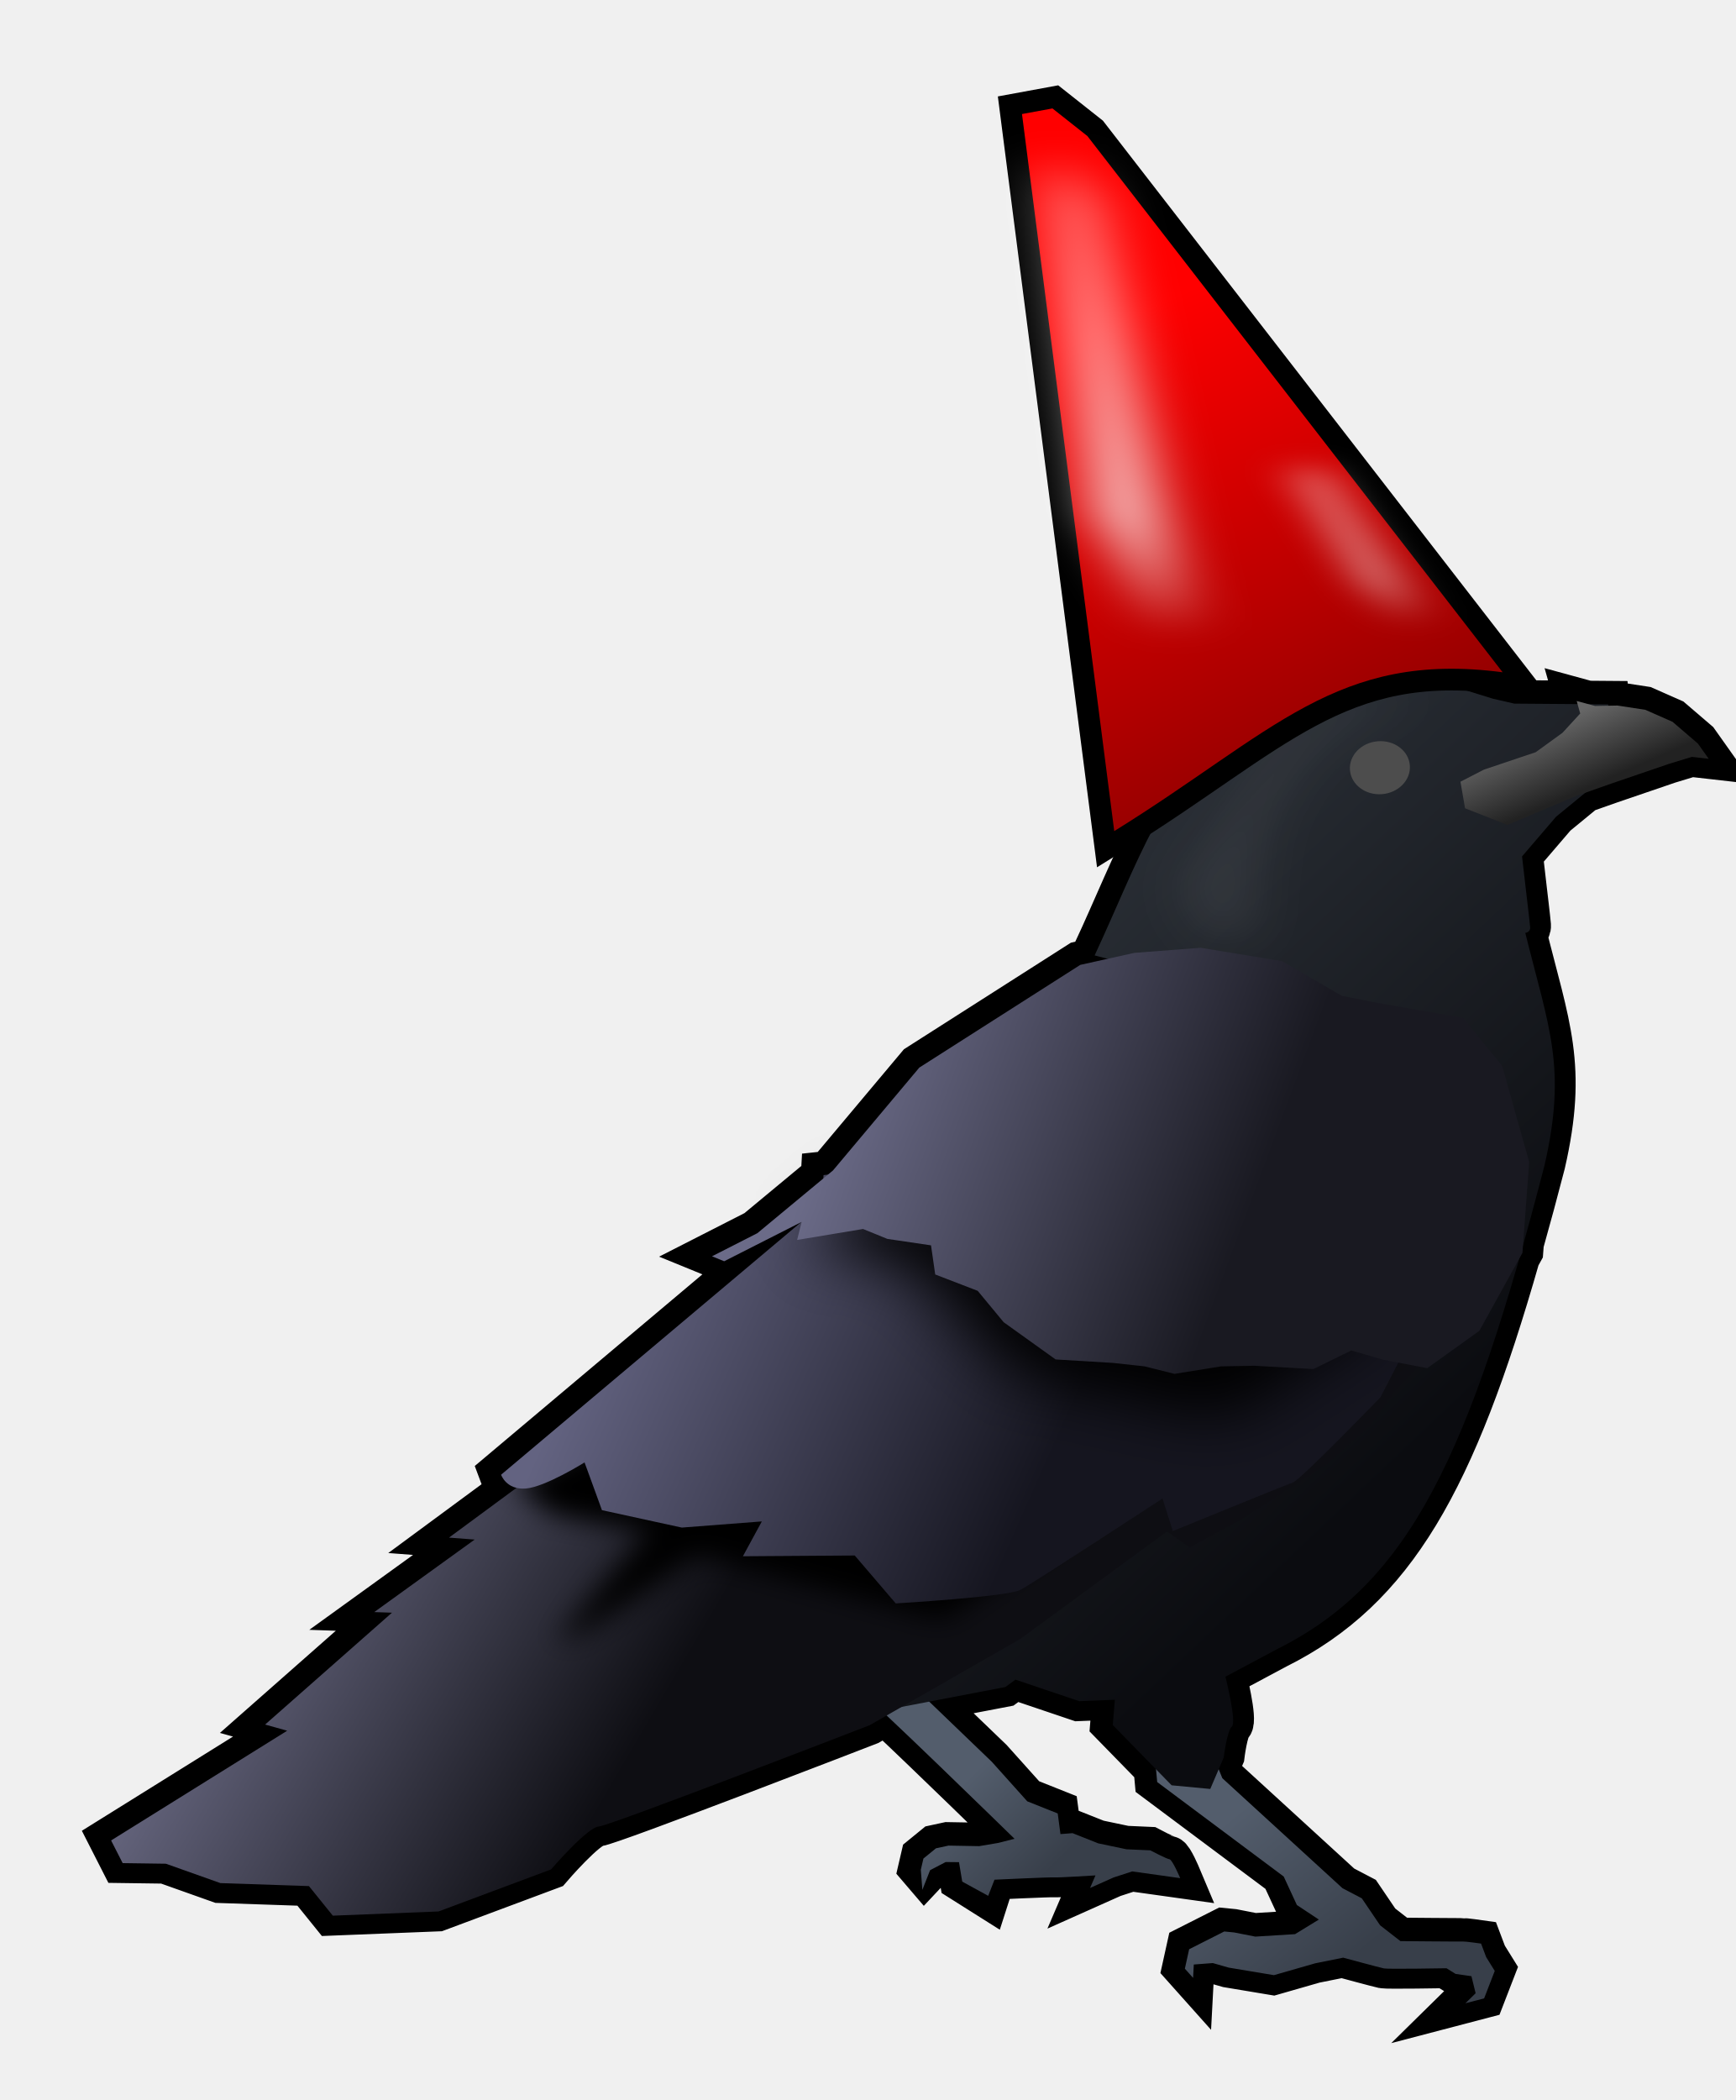
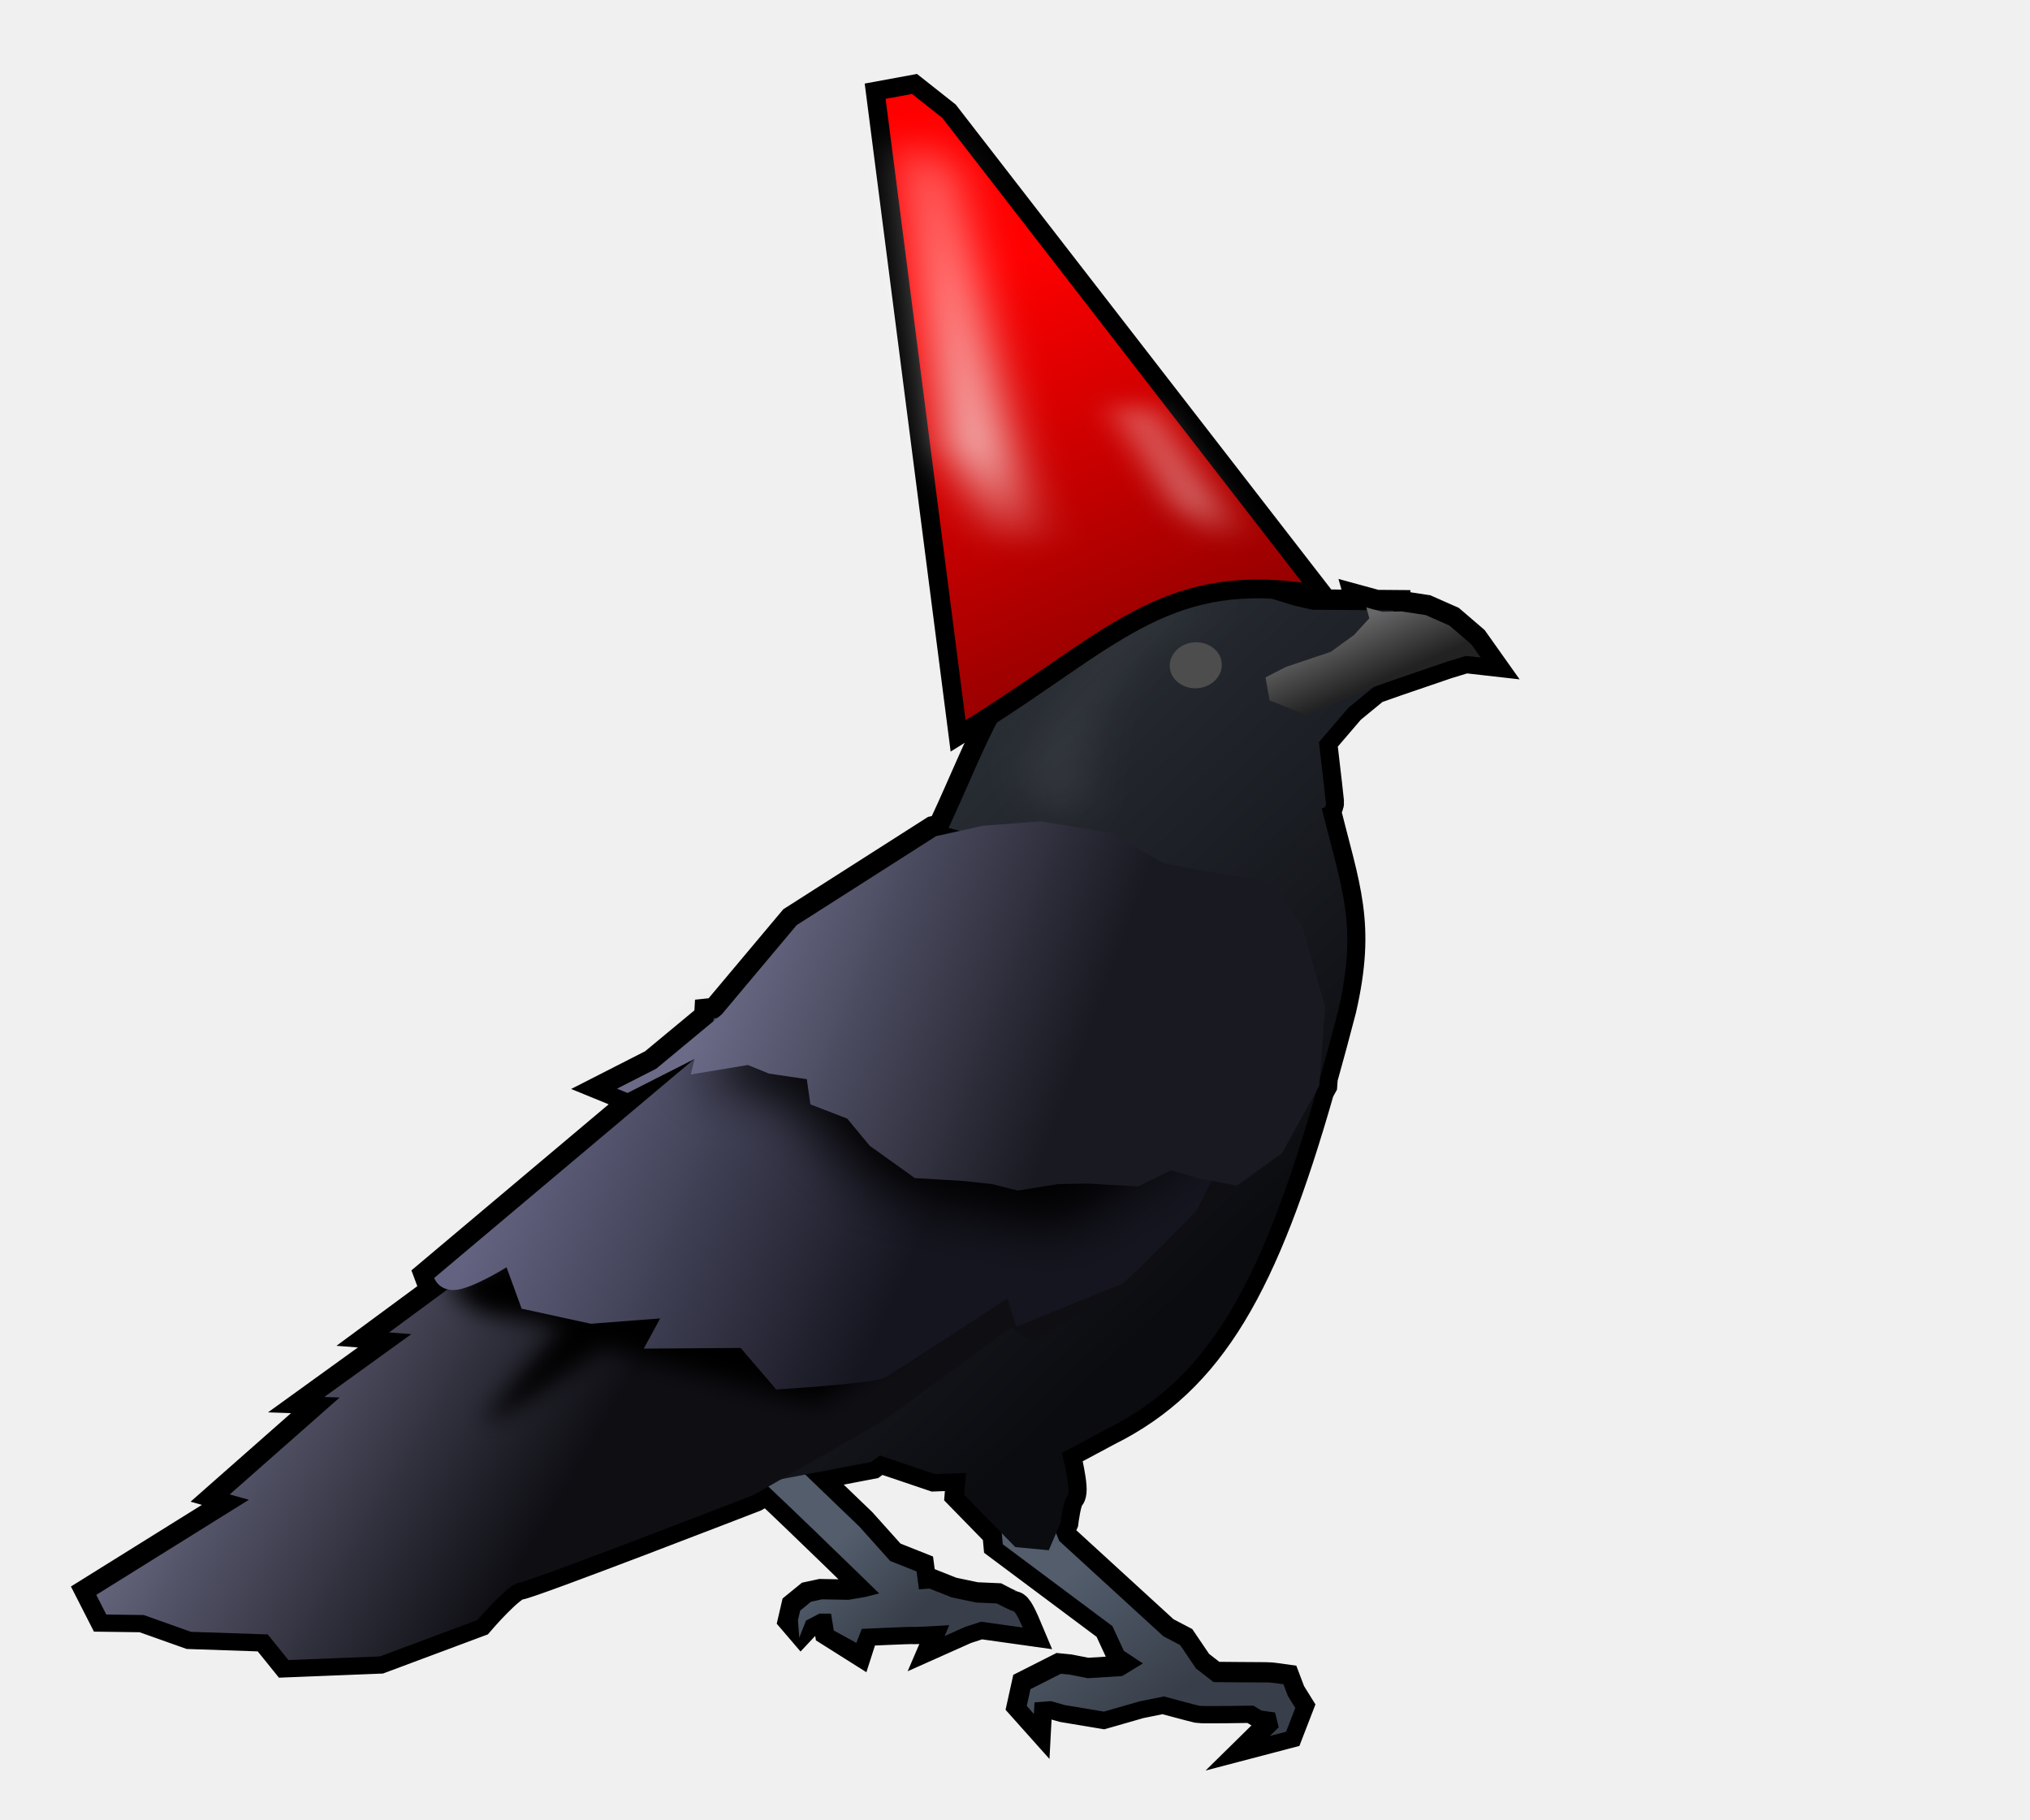
- <svg xmlns="http://www.w3.org/2000/svg" xmlns:xlink="http://www.w3.org/1999/xlink" width="100mm" height="121mm" viewBox="0 0 100 121" version="1.1" id="svg1" xml:space="preserve">
+ <svg xmlns="http://www.w3.org/2000/svg" xmlns:xlink="http://www.w3.org/1999/xlink" width="135mm" height="121mm" viewBox="0 0 135 121" version="1.1" id="svg1" xml:space="preserve">
  <defs id="defs1">
    <linearGradient id="linearGradient24">
      <stop style="stop-color:#535d6c;stop-opacity:1;" offset="0" id="stop24" />
      <stop style="stop-color:#383f4a;stop-opacity:1;" offset="1" id="stop25" />
    </linearGradient>
    <linearGradient id="linearGradient22">
      <stop style="stop-color:#535d6c;stop-opacity:1;" offset="0" id="stop22" />
      <stop style="stop-color:#383f4a;stop-opacity:1;" offset="1" id="stop23" />
    </linearGradient>
    <linearGradient id="linearGradient18">
      <stop style="stop-color:#0b0c10;stop-opacity:1;" offset="0" id="stop18" />
      <stop style="stop-color:#2a2f36;stop-opacity:1;" offset="1" id="stop19" />
    </linearGradient>
    <linearGradient id="linearGradient15">
      <stop style="stop-color:#0e0e13;stop-opacity:1;" offset="0" id="stop15" />
      <stop style="stop-color:#62627a;stop-opacity:1;" offset="1" id="stop16" />
    </linearGradient>
    <linearGradient id="linearGradient13">
      <stop style="stop-color:#15151f;stop-opacity:1;" offset="0" id="stop13" />
      <stop style="stop-color:#636381;stop-opacity:1;" offset="1" id="stop14" />
    </linearGradient>
    <linearGradient id="linearGradient11">
      <stop style="stop-color:#191921;stop-opacity:1;" offset="0" id="stop11" />
      <stop style="stop-color:#6b6b88;stop-opacity:1;" offset="1" id="stop12" />
    </linearGradient>
    <linearGradient id="linearGradient5">
      <stop style="stop-color:#676767;stop-opacity:1;" offset="0" id="stop5" />
      <stop style="stop-color:#222222;stop-opacity:1;" offset="1" id="stop6" />
    </linearGradient>
    <linearGradient xlink:href="#linearGradient5" id="linearGradient6" x1="95.693" y1="119.819" x2="97.092" y2="123.87" gradientUnits="userSpaceOnUse" gradientTransform="rotate(-4.397031,-938.3312,130.8927)" />
    <linearGradient xlink:href="#linearGradient11" id="linearGradient12" x1="76.071" y1="142.364" x2="53.722" y2="132.05" gradientUnits="userSpaceOnUse" gradientTransform="rotate(-4.397031,-938.3312,130.8927)" />
    <linearGradient xlink:href="#linearGradient13" id="linearGradient14" x1="61.244" y1="160.63" x2="37.283" y2="147.737" gradientUnits="userSpaceOnUse" gradientTransform="rotate(-4.397031,-938.3312,130.8927)" />
    <linearGradient xlink:href="#linearGradient15" id="linearGradient16" x1="38.573" y1="171.912" x2="19.555" y2="158.696" gradientUnits="userSpaceOnUse" gradientTransform="rotate(-4.397031,-938.3312,130.8927)" />
    <linearGradient xlink:href="#linearGradient18" id="linearGradient19" x1="75.75" y1="62.483" x2="51.375" y2="32.398" gradientUnits="userSpaceOnUse" gradientTransform="rotate(-4.397031,386.0603,33.76614)" />
    <filter style="color-interpolation-filters:sRGB" id="filter21" x="-0.053" y="-0.153" width="1.105" height="1.306">
      <feGaussianBlur stdDeviation="0.789" id="feGaussianBlur21" />
    </filter>
    <filter style="color-interpolation-filters:sRGB" id="filter22" x="-0.135" y="-0.304" width="1.271" height="1.609">
      <feGaussianBlur stdDeviation="1.884" id="feGaussianBlur22" />
    </filter>
    <linearGradient xlink:href="#linearGradient22" id="linearGradient23" x1="66.596" y1="80.21" x2="72.752" y2="89.054" gradientUnits="userSpaceOnUse" gradientTransform="rotate(-4.397031,386.0603,33.76614)" />
    <linearGradient xlink:href="#linearGradient24" id="linearGradient25" x1="51.508" y1="76.915" x2="56.103" y2="82.291" gradientUnits="userSpaceOnUse" gradientTransform="rotate(-4.397031,386.0603,33.76614)" />
    <filter style="color-interpolation-filters:sRGB" id="filter25" x="-0.203" y="-0.225" width="1.407" height="1.45">
      <feGaussianBlur stdDeviation="1.245" id="feGaussianBlur25" />
    </filter>
    <linearGradient xlink:href="#linearGradient18-6" id="linearGradient19-8" x1="50.72" y1="14.607" x2="52.154" y2="43.462" gradientUnits="userSpaceOnUse" gradientTransform="rotate(-18.45515,67.2138,-37.21186)" />
    <linearGradient id="linearGradient18-6">
      <stop style="stop-color:#ff0000;stop-opacity:1;" offset="0" id="stop18-5" />
      <stop style="stop-color:#910000;stop-opacity:1;" offset="1" id="stop19-7" />
    </linearGradient>
    <filter style="color-interpolation-filters:sRGB" id="filter13" x="-0.614" y="-0.129" width="2.228" height="1.259">
      <feGaussianBlur stdDeviation="1.624" id="feGaussianBlur13" />
    </filter>
    <filter style="color-interpolation-filters:sRGB" id="filter14" x="-0.666" y="-0.251" width="2.332" height="1.502">
      <feGaussianBlur stdDeviation="1.247" id="feGaussianBlur14" />
    </filter>
  </defs>
  <g id="layer1">
-     <path id="path10-6" style="fill:#000000;fill-opacity:1;stroke:#000000;stroke-width:2.5;stroke-opacity:1;paint-order:markers stroke fill" d="m 77.368,38.708 c -1.799,0.173 -2.948,0.844 -5.881,2.327 -4.594,4.071 -5.898,8.409 -8.456,13.91 l 0.745,0.195 -1.575,0.35 -9.274,5.917 -4.974,5.926 -0.291,0.242 -0.254,0.027 -0.011,0.193 -3.804,3.155 -2.612,1.332 0.7,0.286 4.429,-2.248 -17.284,14.549 c 0,0 0.206,0.585 0.895,0.752 l -3.897,2.873 1.48,0.113 -5.787,4.178 1.021,0.035 -7.31,6.444 1.272,0.355 -10.148,6.323 0.666,1.307 2.491,0.034 3.14,1.116 5.104,0.174 1.375,1.704 6.09,-0.242 6.488,-2.422 c 0,0 2.076,-2.422 2.751,-2.474 0.675,-0.052 15.615,-5.839 15.615,-5.839 l 0.973,-0.557 c 2.524,2.37 7.37,7.103 7.37,7.103 l -0.949,0.24 -1.087,0.184 -1.77,-0.031 -0.722,0.156 -0.722,0.589 -0.15,0.645 0.267,0.312 0.269,-0.286 0.898,-0.47 0.768,0.008 0.186,1.12 1.517,0.957 0.342,-1.067 c 0,0 3.324,-0.156 3.459,-0.133 0.135,0.023 2.36,-0.115 2.36,-0.115 l -0.311,0.725 1.355,-0.605 1.074,-0.35 2.765,0.388 c 0,0 -0.449,-1.067 -0.617,-1.087 -0.168,-0.02 -1.107,-0.515 -1.107,-0.515 l -1.372,-0.061 -1.627,-0.342 -1.48,-0.587 -0.697,0.054 -0.158,-1.189 -1.755,-0.699 -2.044,-2.278 -3.606,-3.466 4.39,-0.841 0.577,-0.425 3.677,1.242 2.051,-0.082 -0.117,1.457 2.491,2.551 0.067,0.733 7.291,5.444 0.76,1.643 1.265,0.837 -1.37,0.839 -2.291,0.142 -1.22,-0.239 -0.571,-0.056 -2.023,1.023 -0.247,1.12 0.474,0.531 0.041,-0.77 1.094,-0.084 0.921,0.263 2.603,0.434 2.382,-0.684 1.61,-0.324 c 0,0 2.113,0.572 2.35,0.62 0.237,0.049 3.602,-0.01 3.602,-0.01 l 0.526,0.327 0.911,0.13 0.242,0.982 -0.589,0.579 1.08,-0.283 0.612,-1.582 -0.495,-0.796 -0.294,-0.778 c 0,0 -0.911,-0.13 -1.043,-0.12 -0.133,0.01 -3.605,-0.023 -3.605,-0.023 l -1.171,-0.911 -1.053,-1.554 -1.112,-0.582 -6.926,-6.339 -0.209,-0.515 0.29,-0.677 c 0,0 0.187,-1.538 0.472,-1.789 0.286,-0.251 -0.373,-2.867 -0.373,-2.867 l 3.001,-1.603 c 6.768,-3.38 10.243,-9.603 13.926,-22.48 l 0.188,-0.34 0.034,-0.453 c 0.408,-1.451 0.818,-2.959 1.237,-4.58 1.297,-5.651 0.264,-7.886 -1.107,-13.403 0,0 0.303,-0.023 0.28,-0.326 -0.023,-0.303 -0.239,-2.115 -0.239,-2.115 l -0.227,-1.963 1.958,-2.284 1.692,-1.389 1.491,-0.525 3.348,-1.144 1.3,-0.395 0.969,0.11 -0.621,-0.876 -1.463,-1.254 -1.568,-0.692 -1.607,-0.246 -0.525,0.01 -0.006,-0.079 -1.136,-0.009 -0.681,-0.186 0.051,0.181 -3.648,-0.028 -1.241,-0.285 -4.137,-1.282 c -2.075,-0.187 -3.389,-0.263 -4.469,-0.16 z" />
+     <path id="path10-6" style="fill:#000000;fill-opacity:1;stroke:#000000;stroke-width:2.5;stroke-opacity:1;paint-order:markers stroke fill" d="m 77.368,38.708 c -1.799,0.173 -2.948,0.844 -5.881,2.327 -4.594,4.071 -5.898,8.409 -8.456,13.91 l 0.745,0.195 -1.575,0.35 -9.274,5.917 -4.974,5.926 -0.291,0.242 -0.254,0.027 -0.011,0.193 -3.804,3.155 -2.612,1.332 0.7,0.286 4.429,-2.248 -17.284,14.549 c 0,0 0.206,0.585 0.895,0.752 l -3.897,2.873 1.48,0.113 -5.787,4.178 1.021,0.035 -7.31,6.444 1.272,0.355 -10.148,6.323 0.666,1.307 2.491,0.034 3.14,1.116 5.104,0.174 1.375,1.704 6.09,-0.242 6.488,-2.422 c 0,0 2.076,-2.422 2.751,-2.474 0.675,-0.052 15.615,-5.839 15.615,-5.839 l 0.973,-0.557 c 2.524,2.37 7.37,7.103 7.37,7.103 l -0.949,0.24 -1.087,0.184 -1.77,-0.031 -0.722,0.156 -0.722,0.589 -0.15,0.645 0.267,0.312 0.269,-0.286 0.898,-0.47 0.768,0.008 0.186,1.12 1.517,0.957 0.342,-1.067 c 0,0 3.324,-0.156 3.459,-0.133 0.135,0.023 2.36,-0.115 2.36,-0.115 l -0.311,0.725 1.355,-0.605 1.074,-0.35 2.765,0.388 c 0,0 -0.449,-1.067 -0.617,-1.087 -0.168,-0.02 -1.107,-0.515 -1.107,-0.515 l -1.372,-0.061 -1.627,-0.342 -1.48,-0.587 -0.697,0.054 -0.158,-1.189 -1.755,-0.699 -2.044,-2.278 -3.606,-3.466 4.39,-0.841 0.577,-0.425 3.677,1.242 2.051,-0.082 -0.117,1.457 2.491,2.551 0.067,0.733 7.291,5.444 0.76,1.643 1.265,0.837 -1.37,0.839 -2.291,0.142 -1.22,-0.239 -0.571,-0.056 -2.023,1.023 -0.247,1.12 0.474,0.531 0.041,-0.77 1.094,-0.084 0.921,0.263 2.603,0.434 2.382,-0.684 1.61,-0.324 c 0,0 2.113,0.572 2.35,0.62 0.237,0.049 3.602,-0.01 3.602,-0.01 l 0.526,0.327 0.911,0.13 0.242,0.982 -0.589,0.579 1.08,-0.283 0.612,-1.582 -0.495,-0.796 -0.294,-0.778 c 0,0 -0.911,-0.13 -1.043,-0.12 -0.133,0.01 -3.605,-0.023 -3.605,-0.023 l -1.171,-0.911 -1.053,-1.554 -1.112,-0.582 -6.926,-6.339 -0.209,-0.515 0.29,-0.677 c 0,0 0.187,-1.538 0.472,-1.789 0.286,-0.251 -0.373,-2.867 -0.373,-2.867 l 3.001,-1.603 c 6.768,-3.38 10.243,-9.603 13.926,-22.48 l 0.188,-0.34 0.034,-0.453 c 0.408,-1.451 0.818,-2.959 1.237,-4.58 1.297,-5.651 0.264,-7.886 -1.107,-13.403 0,0 0.303,-0.023 0.28,-0.326 C 88.106,53.017 87.891,51.205 87.891,51.205 l -0.227,-1.963 1.958,-2.284 1.692,-1.389 1.491,-0.525 3.348,-1.144 1.3,-0.395 0.969,0.11 -0.621,-0.876 -1.463,-1.254 -1.568,-0.692 -1.607,-0.246 -0.525,0.01 -0.006,-0.079 -1.136,-0.009 -0.681,-0.186 0.051,0.181 -3.648,-0.028 -1.241,-0.285 -4.137,-1.282 c -2.075,-0.187 -3.389,-0.263 -4.469,-0.16 z" />
    <path style="fill:url(#linearGradient25);fill-opacity:1;stroke-width:2.5;paint-order:markers stroke fill" d="m 49.611,97.522 c 0.306,0.077 8.855,8.427 8.855,8.427 l -0.949,0.24 -1.087,0.184 -1.77,-0.031 -0.722,0.156 -0.722,0.589 -0.151,0.645 0.089,1.161 0.446,-1.135 0.898,-0.469 0.768,0.008 0.186,1.12 1.497,0.819 0.362,-0.929 c 0,0 3.324,-0.156 3.459,-0.133 0.135,0.023 2.36,-0.115 2.36,-0.115 l -0.311,0.724 1.355,-0.605 1.074,-0.349 2.765,0.388 c 0,0 -0.449,-1.066 -0.617,-1.087 -0.168,-0.021 -1.107,-0.515 -1.107,-0.515 l -1.372,-0.061 -1.628,-0.342 -1.48,-0.587 -0.696,0.054 -0.158,-1.189 -1.755,-0.699 -2.043,-2.278 -5.367,-5.158 z" id="path10" />
    <path style="fill:url(#linearGradient23);fill-opacity:1;stroke-width:2.5;paint-order:markers stroke fill" d="m 66.486,100.494 0.201,2.186 7.291,5.444 0.76,1.643 1.265,0.837 -1.37,0.839 -2.291,0.143 -1.219,-0.24 -0.571,-0.056 -2.023,1.023 -0.247,1.12 0.474,0.531 0.041,-0.77 1.094,-0.084 0.921,0.263 2.602,0.434 2.383,-0.684 1.61,-0.324 c 0,0 2.112,0.572 2.35,0.62 0.237,0.049 3.602,-0.01 3.602,-0.01 l 0.526,0.327 0.911,0.13 0.242,0.982 -0.589,0.579 1.079,-0.283 0.612,-1.582 -0.495,-0.796 -0.293,-0.778 c 0,0 -0.911,-0.13 -1.043,-0.12 -0.133,0.01 -3.605,-0.023 -3.605,-0.023 l -1.171,-0.911 -1.054,-1.554 -1.112,-0.582 -6.926,-6.34 -1.648,-4.077 z" id="path11" />
    <path style="fill:url(#linearGradient19);fill-opacity:1;stroke-width:2.5;paint-order:markers stroke fill" d="m 92.679,40.583 -5.414,-0.041 -1.241,-0.286 -4.137,-1.282 c -5.533,-0.499 -5.656,-0.205 -10.349,2.167 -4.594,4.071 -5.898,8.409 -8.456,13.909 l 4.51,1.177 15.617,6.877 -18.613,21.549 -15.291,14.206 8.636,-1.655 0.577,-0.425 3.677,1.241 2.051,-0.082 -0.117,1.457 3.391,3.473 2.226,0.21 0.775,-1.812 c 0,0 0.187,-1.538 0.472,-1.789 0.286,-0.251 -0.373,-2.867 -0.373,-2.867 l 3.001,-1.602 c 7.65,-3.82 11.092,-11.258 15.385,-27.854 1.297,-5.651 0.264,-7.886 -1.107,-13.403 0,0 0.303,-0.023 0.28,-0.326 -0.023,-0.303 -0.239,-2.115 -0.239,-2.115 l -0.227,-1.964 1.958,-2.284 3.584,-2.943 -0.507,-2.628 z" id="path6" />
    <path style="opacity:0.065;fill:#ffffff;stroke-width:2.5;paint-order:markers stroke fill;filter:url(#filter25)" d="m 79.301,17.2 c 0,0 -2.982,-0.453 -3.246,-0.038 -0.264,0.415 -4.076,1.925 -4.114,2.302 -0.038,0.377 -5.925,7.661 -5.925,7.661 l 1.208,3.019 3.17,0.113 0.34,-3.246 0.793,-3.321 2.151,-3.095 c 0,0 1.925,-1.434 2.415,-1.736 0.491,-0.302 2.755,-1.208 2.755,-1.208 l 1.849,0.038 z" id="path25" transform="rotate(-4.397031,378.5914,15.44742)" />
    <ellipse style="fill:#4d4d4d;stroke-width:2.5;paint-order:markers stroke fill" id="path2" cx="75.896" cy="50.201" rx="1.731" ry="1.529" transform="rotate(-4.397031)" />
    <path style="fill:url(#linearGradient16);fill-opacity:1;stroke-width:2.5;paint-order:markers stroke fill" d="m 31.87,84.176 -5.995,4.42 1.479,0.113 -5.787,4.178 1.021,0.035 -7.31,6.445 1.272,0.355 -10.147,6.323 0.666,1.306 2.491,0.035 3.14,1.116 5.104,0.173 1.375,1.704 6.09,-0.242 6.488,-2.422 c 0,0 2.076,-2.422 2.751,-2.474 0.675,-0.052 15.615,-5.839 15.615,-5.839 l 8.668,-4.965 8.461,-6.194 1.315,0.917 3.149,-1.713 4.741,-3.079 2.543,-2.232 1.324,-1.912 5.762,-5.986 -14.697,-4.3 -9.101,2.284 z" id="path9" />
    <path style="fill:url(#linearGradient6);fill-opacity:1;stroke-width:2.5;paint-order:markers stroke fill" d="m 90.862,40.389 0.203,0.723 -1.023,1.113 -1.54,1.116 -2.989,1.006 -1.35,0.695 0.266,1.531 2.438,0.958 3.972,-1.672 2.014,-0.709 3.348,-1.144 1.3,-0.395 0.969,0.11 -0.621,-0.876 -1.463,-1.254 -1.568,-0.692 -1.607,-0.246 -1.291,0.025 z" id="path5" />
    <path style="mix-blend-mode:normal;fill:#000000;stroke-width:2.5;paint-order:markers stroke fill;filter:url(#filter21)" d="m 31.021,55.928 -5.637,2.612 1.925,1.925 5.5,1.375 c 0,0 -5.985,5.862 -5.435,5.999 0.55,0.137 8.178,-4.412 8.178,-4.412 l 13.756,4.874 12.099,-7.15 z" id="path21" transform="rotate(-4.397031,378.5914,15.44742)" />
    <path style="fill:url(#linearGradient14);fill-opacity:1;stroke-width:2.5;paint-order:markers stroke fill" d="M 47.364,69.41 28.877,84.972 c 0,0 0.294,0.882 1.419,0.796 1.125,-0.086 3.391,-1.505 3.391,-1.505 l 1.003,2.751 4.602,1.004 4.611,-0.355 -1.09,2.007 6.445,-0.043 2.362,2.76 c 0,0 6.419,-0.38 7.18,-0.778 0.761,-0.398 8.192,-5.268 8.192,-5.268 l 0.597,1.877 c 0,0 6.471,-2.647 6.912,-2.794 0.441,-0.147 5.052,-4.913 5.052,-4.913 l 3.642,-7.067 c 0,0 -3.581,-5.381 -4.619,-5.64 -1.038,-0.26 -15.182,-1.774 -15.182,-1.774 l -15.935,1.678 z" id="path8" />
    <path style="mix-blend-mode:normal;fill:#000000;stroke-width:2.5;paint-order:markers stroke fill;filter:url(#filter22)" d="m 47.52,43.141 -4.125,3.162 5.5,1.237 5.912,7.012 11.549,3.437 10.449,-5.775 -18.011,-5.225 z" id="path22" transform="rotate(-4.397031,378.5914,15.44742)" />
    <path style="fill:url(#linearGradient12);fill-opacity:1;stroke-width:2.5;paint-order:markers stroke fill" d="m 84.32,58.65 -4.931,-0.865 -2.067,-0.407 -3.434,-1.998 -4.697,-0.77 -3.824,0.294 -3.114,0.692 -9.274,5.917 -4.974,5.926 -4.36,3.616 -2.613,1.332 0.701,0.285 4.464,-2.266 -0.26,1.038 3.798,-0.631 1.401,0.571 2.517,0.372 0.242,1.678 2.448,0.943 1.497,1.808 2.993,2.145 3.296,0.199 1.825,0.199 1.73,0.433 2.682,-0.432 1.92,-0.035 3.408,0.19 1.09,-0.536 1.09,-0.536 1.851,0.536 2.526,0.485 3.002,-2.154 2.483,-4.49 0.389,-5.234 -1.557,-5.536 z" id="path7" />
    <g id="g2" transform="translate(-2.121753,0.707251)">
      <g id="g1" transform="rotate(-3.63836,72.75032,25.52781)">
        <path style="fill:url(#linearGradient19-8);fill-opacity:1;stroke:#000000;stroke-width:2.5;stroke-dasharray:none;stroke-opacity:1;paint-order:markers stroke fill" d="m 62.289,5.159 2.684,41.57 c 9.486,-5.074 13.458,-9.572 22.918,-7.712 L 65.97,6.664 64.062,4.948 Z" id="path6-2" />
        <path style="mix-blend-mode:normal;fill:#ffffff;stroke-width:2.5;paint-order:markers stroke fill;filter:url(#filter13)" d="M 85.408,-1.659 79.568,19.734 c 0,0 1.841,9.331 1.904,8.697 0.063,-0.635 4.444,-26.154 4.444,-26.154 z" id="path13" transform="matrix(0.8193034,-0.3393723,0.2893823,0.8944374,-5.518257,37.75958)" />
      </g>
      <path style="fill:#ffffff;stroke-width:2.5;paint-order:markers stroke fill;filter:url(#filter14)" d="m 92.331,22.097 2.297,8.338 2.197,3.595 -3.295,-10.885 z" id="path14" transform="matrix(0.8193034,-0.3393723,0.2893823,0.8944374,-5.282507,37.6417)" />
    </g>
  </g>
</svg>
